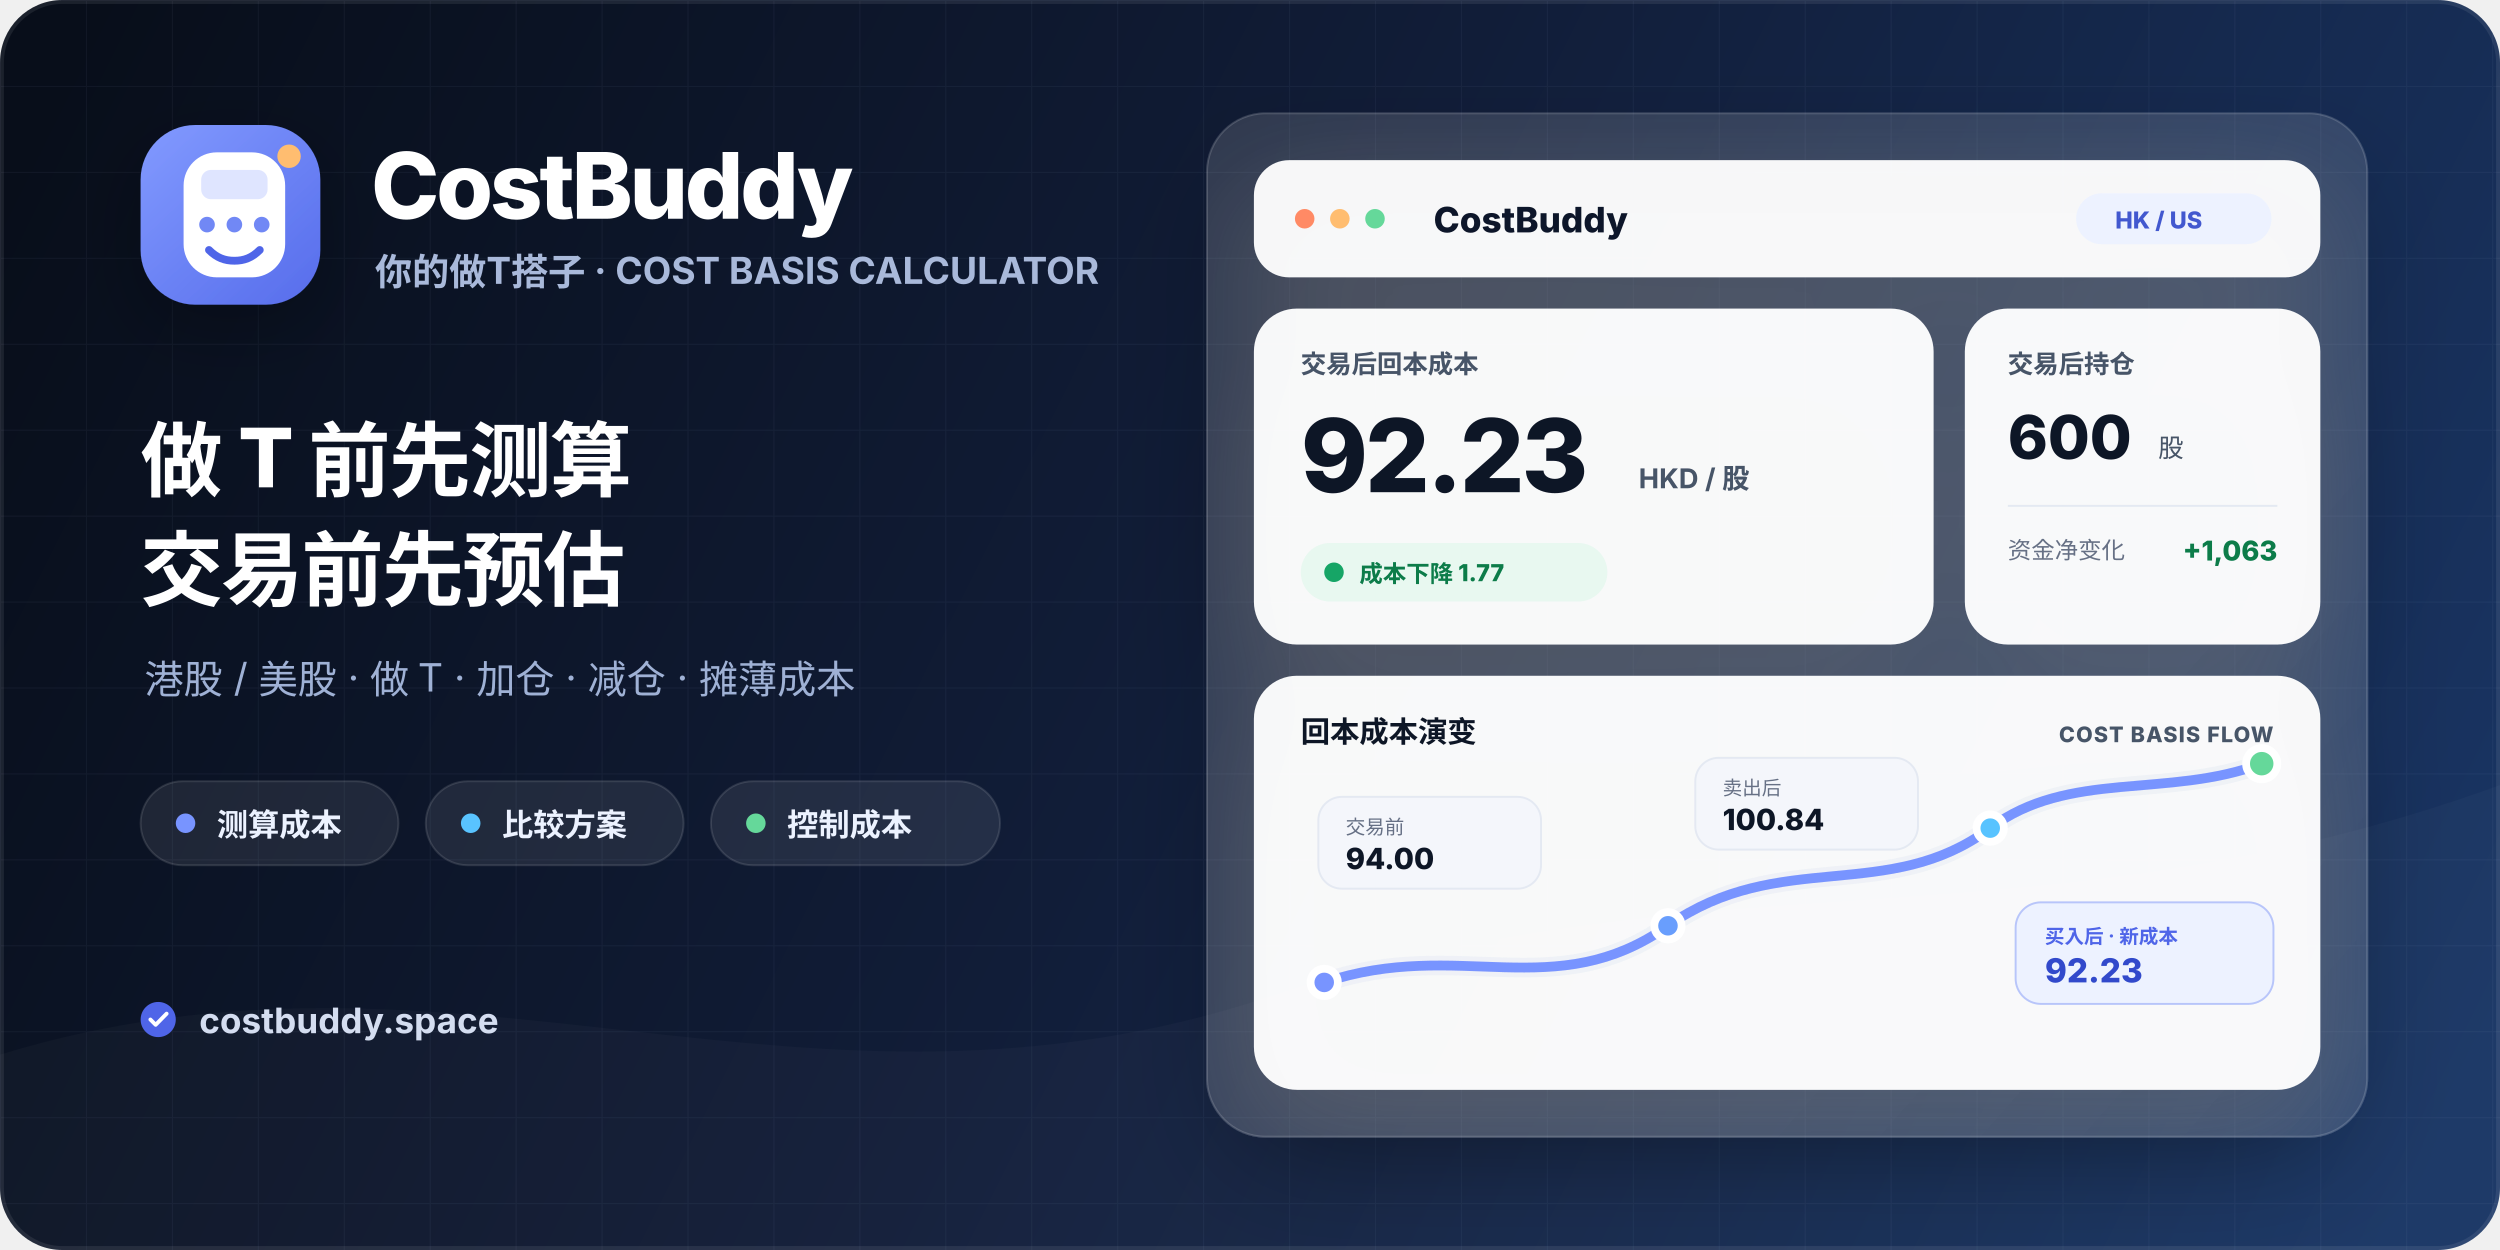
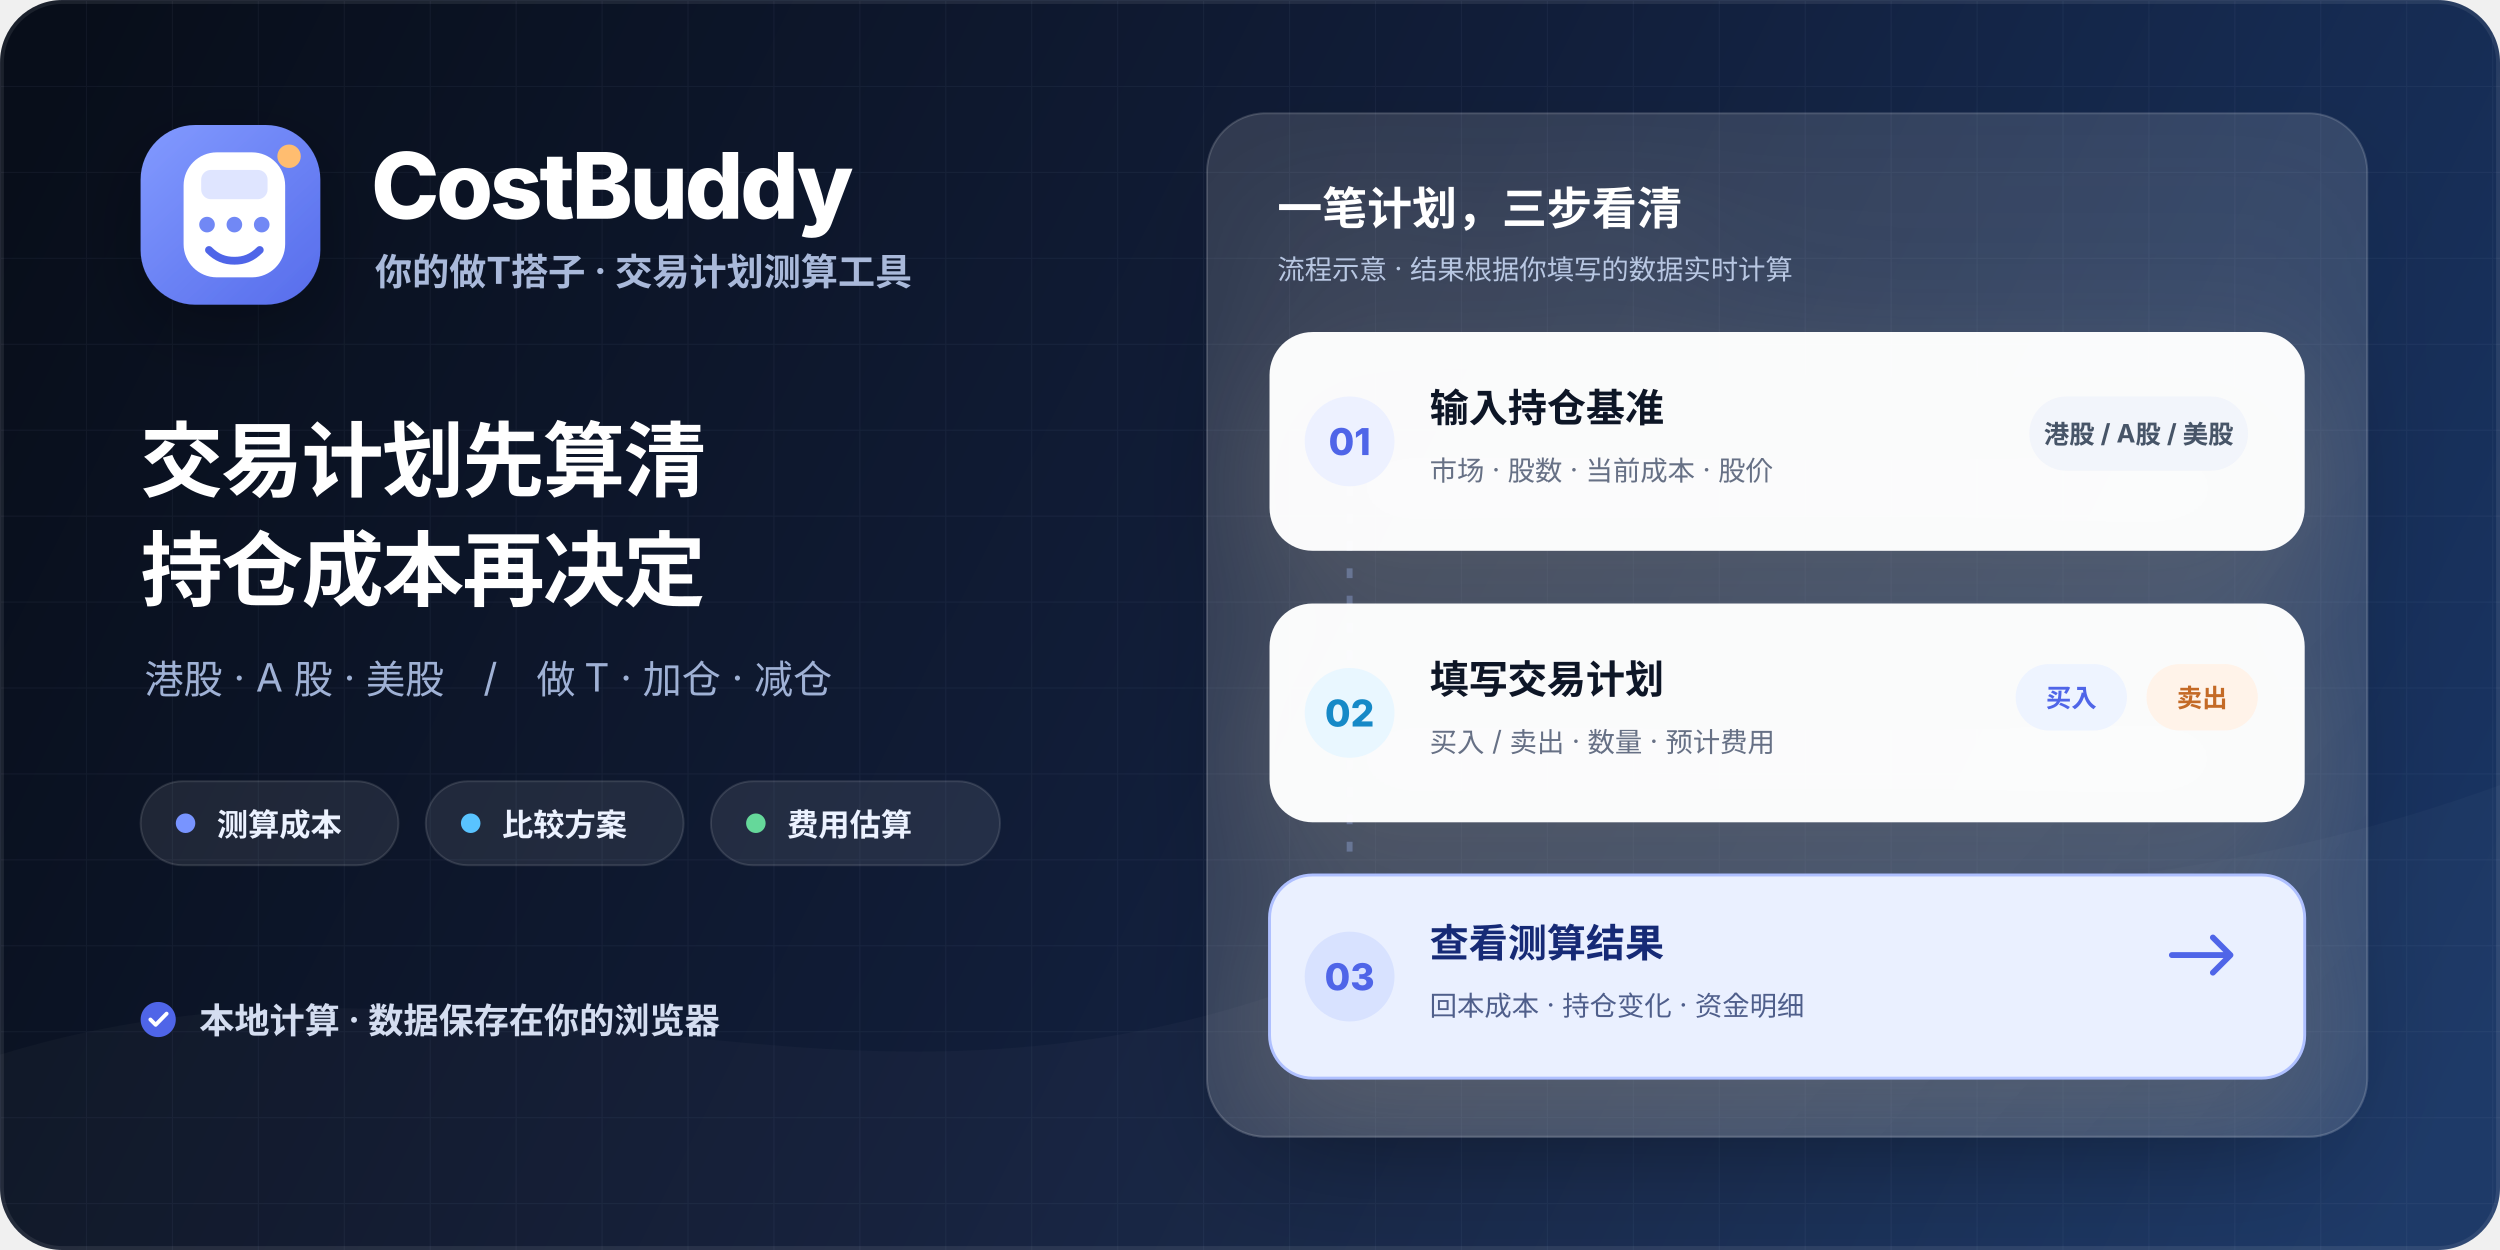
<svg xmlns="http://www.w3.org/2000/svg" width="1280" height="640" viewBox="0 0 1280 640" role="img" aria-labelledby="title desc">
  <defs>
    <linearGradient id="bg" x1="36" y1="24" x2="1232" y2="620" gradientUnits="userSpaceOnUse">
      <stop stop-color="#080E1A" />
      <stop offset="0.48" stop-color="#111D38" />
      <stop offset="1" stop-color="#193564" />
    </linearGradient>
    <linearGradient id="brand" x1="0" y1="0" x2="104" y2="110" gradientUnits="userSpaceOnUse">
      <stop stop-color="#829AFF" />
      <stop offset="1" stop-color="#4F65E8" />
-     </linearGradient>
-     <linearGradient id="curve" x1="706" y1="448" x2="1162" y2="344" gradientUnits="userSpaceOnUse">
-       <stop stop-color="#7894FF" />
-       <stop offset="0.58" stop-color="#59C3FF" />
-       <stop offset="1" stop-color="#65D89A" />
    </linearGradient>
    <linearGradient id="glass" x1="650" y1="80" x2="1208" y2="572" gradientUnits="userSpaceOnUse">
      <stop stop-color="#FFFFFF" stop-opacity="0.13" />
      <stop offset="1" stop-color="#FFFFFF" stop-opacity="0.055" />
    </linearGradient>
    <radialGradient id="haloBlue" cx="0" cy="0" r="1" gradientTransform="translate(1133 76) rotate(131) scale(330)">
      <stop stop-color="#4774FF" stop-opacity="0.28" />
      <stop offset="1" stop-color="#4774FF" stop-opacity="0" />
    </radialGradient>
    <radialGradient id="haloCyan" cx="0" cy="0" r="1" gradientTransform="translate(525 638) rotate(-70) scale(300 470)">
      <stop stop-color="#1D9BF0" stop-opacity="0.14" />
      <stop offset="1" stop-color="#1D9BF0" stop-opacity="0" />
    </radialGradient>
    <filter id="shadow" x="-25%" y="-25%" width="150%" height="170%">
      <feDropShadow dx="0" dy="24" stdDeviation="30" flood-color="#02050B" flood-opacity="0.46" />
    </filter>
    <filter id="softShadow" x="-30%" y="-30%" width="160%" height="180%">
      <feDropShadow dx="0" dy="12" stdDeviation="18" flood-color="#02050B" flood-opacity="0.25" />
    </filter>
    <pattern id="grid" width="44" height="44" patternUnits="userSpaceOnUse">
      <path d="M44 0H0V44" fill="none" stroke="#A9BBE8" stroke-opacity="0.055" />
    </pattern>
  </defs>
  <rect width="1280" height="640" rx="32" fill="url(#bg)" />
  <rect width="1280" height="640" rx="32" fill="url(#grid)" />
  <rect width="1280" height="640" rx="32" fill="url(#haloBlue)" />
  <rect width="1280" height="640" rx="32" fill="url(#haloCyan)" />
  <path d="M0 540C235 468 411 590 651 510C878 435 1043 488 1280 402V640H0Z" fill="#FFFFFF" opacity="0.025" />
  <g transform="translate(72 64)" filter="url(#softShadow)">
    <rect width="92" height="92" rx="28" fill="url(#brand)" />
    <rect x="22" y="14" width="52" height="64" rx="17" fill="#FFFFFF" />
    <rect x="31" y="23" width="34" height="15" rx="5" fill="#DFE5FF" />
    <circle cx="34" cy="51" r="4" fill="#7188F5" />
    <circle cx="48" cy="51" r="4" fill="#7188F5" />
    <circle cx="62" cy="51" r="4" fill="#7188F5" />
    <path d="M35 64c4 4 8 5.5 13 5.5S57 68 61 64" fill="none" stroke="#4F65E8" stroke-width="4" stroke-linecap="round" />
    <circle cx="76" cy="16" r="6" fill="#FFBD70" />
  </g>
  <text x="190" y="112" fill="#FFFFFF" font-family="Inter, -apple-system, BlinkMacSystemFont, 'Segoe UI', sans-serif" font-size="47" font-weight="830" letter-spacing="-1.6">CostBuddy</text>
-   <text x="192" y="146" fill="#A9B9DA" font-family="-apple-system, BlinkMacSystemFont, 'PingFang SC', 'Microsoft YaHei', sans-serif" font-size="19" font-weight="650">你的做T搭子 · COST BASIS CALCULATOR</text>
-   <text x="72" y="251" fill="#FFFFFF" font-family="-apple-system, BlinkMacSystemFont, 'PingFang SC', 'Microsoft YaHei', sans-serif" font-size="42" font-weight="800" letter-spacing="-0.8">做 T 前先测算</text>
-   <text x="72" y="307" fill="#FFFFFF" font-family="-apple-system, BlinkMacSystemFont, 'PingFang SC', 'Microsoft YaHei', sans-serif" font-size="42" font-weight="800" letter-spacing="-0.8">交易前先预估</text>
-   <text x="74" y="355" fill="#9FB1D5" font-family="-apple-system, BlinkMacSystemFont, 'PingFang SC', 'Microsoft YaHei', sans-serif" font-size="20">港股 / 美股 · 做 T · 加仓 · 减仓 · 摊薄成本</text>
+   <text x="192" y="146" fill="#A9B9DA" font-family="-apple-system, BlinkMacSystemFont, 'PingFang SC', 'Microsoft YaHei', sans-serif" font-size="19" font-weight="650">你的做T搭子 · 交易计划测算工具</text>
+   <text x="72" y="251" fill="#FFFFFF" font-family="-apple-system, BlinkMacSystemFont, 'PingFang SC', 'Microsoft YaHei', sans-serif" font-size="42" font-weight="800" letter-spacing="-0.8">交易计划先算清</text>
+   <text x="72" y="307" fill="#FFFFFF" font-family="-apple-system, BlinkMacSystemFont, 'PingFang SC', 'Microsoft YaHei', sans-serif" font-size="42" font-weight="800" letter-spacing="-0.8">持仓成本再决定</text>
+   <text x="74" y="355" fill="#9FB1D5" font-family="-apple-system, BlinkMacSystemFont, 'PingFang SC', 'Microsoft YaHei', sans-serif" font-size="20">港股 · A 股 · 美股　/　做 T · 加仓 · 减仓</text>
  <g transform="translate(72 400)">
    <rect width="132" height="43" rx="21.5" fill="#FFFFFF" fill-opacity="0.085" stroke="#FFFFFF" stroke-opacity="0.12" />
    <circle cx="23" cy="21.5" r="5" fill="#7894FF" />
    <text x="39" y="28" fill="#ECF2FF" font-family="-apple-system, BlinkMacSystemFont, 'PingFang SC', sans-serif" font-size="16" font-weight="680">测算成本</text>
    <rect x="146" width="132" height="43" rx="21.5" fill="#FFFFFF" fill-opacity="0.085" stroke="#FFFFFF" stroke-opacity="0.12" />
    <circle cx="169" cy="21.5" r="5" fill="#59C3FF" />
    <text x="185" y="28" fill="#ECF2FF" font-family="-apple-system, BlinkMacSystemFont, 'PingFang SC', sans-serif" font-size="16" font-weight="680">比较方案</text>
    <rect x="292" width="148" height="43" rx="21.5" fill="#FFFFFF" fill-opacity="0.085" stroke="#FFFFFF" stroke-opacity="0.12" />
    <circle cx="315" cy="21.5" r="5" fill="#65D89A" />
-     <text x="331" y="28" fill="#ECF2FF" font-family="-apple-system, BlinkMacSystemFont, 'PingFang SC', sans-serif" font-size="16" font-weight="680">控制成本</text>
+     <text x="331" y="28" fill="#ECF2FF" font-family="-apple-system, BlinkMacSystemFont, 'PingFang SC', sans-serif" font-size="16" font-weight="680">费用估算</text>
  </g>
  <g transform="translate(72 513)">
    <circle cx="9" cy="9" r="9" fill="#4F65E8" />
    <path d="m5 9 2.7 2.7L13.3 6" fill="none" stroke="#FFFFFF" stroke-width="2" stroke-linecap="round" stroke-linejoin="round" />
-     <text x="30" y="16" fill="#D4DDF0" font-family="Inter, -apple-system, sans-serif" font-size="18" font-weight="700">costbuddy.space</text>
+     <text x="30" y="16" fill="#D4DDF0" font-family="Inter, -apple-system, sans-serif" font-size="18" font-weight="700">本地计算 · 数据保存在你的浏览器</text>
  </g>
  <g transform="translate(618 58)" filter="url(#shadow)">
    <rect width="594" height="524" rx="30" fill="url(#glass)" stroke="#FFFFFF" stroke-opacity="0.16" />
-     <rect x="24" y="24" width="546" height="60" rx="18" fill="#FFFFFF" fill-opacity="0.95" />
-     <circle cx="50" cy="54" r="5" fill="#FF8A65" />
-     <circle cx="68" cy="54" r="5" fill="#FFBD70" />
-     <circle cx="86" cy="54" r="5" fill="#65D89A" />
-     <text x="116" y="61" fill="#0F172A" font-family="Inter, -apple-system, sans-serif" font-size="18" font-weight="820">CostBuddy</text>
-     <rect x="445" y="41" width="100" height="26" rx="13" fill="#EDF2FF" />
-     <text x="465" y="59" fill="#4258CF" font-family="Inter, -apple-system, sans-serif" font-size="12" font-weight="800">HK / US</text>
-     <rect x="24" y="100" width="348" height="172" rx="22" fill="#FFFFFF" fill-opacity="0.96" />
-     <text x="48" y="133" fill="#475467" font-family="-apple-system, BlinkMacSystemFont, 'PingFang SC', sans-serif" font-size="13" font-weight="720">交易后回本成本</text>
-     <text x="48" y="194" fill="#101828" font-family="Inter, -apple-system, sans-serif" font-size="52" font-weight="840" letter-spacing="-1.5">92.23</text>
-     <text x="221" y="192" fill="#475467" font-family="Inter, -apple-system, sans-serif" font-size="14" font-weight="650">HKD / 股</text>
-     <rect x="48" y="220" width="157" height="30" rx="15" fill="#E8F8F0" />
-     <circle cx="65" cy="235" r="5" fill="#13A566" />
-     <text x="78" y="240" fill="#087B49" font-family="-apple-system, BlinkMacSystemFont, 'PingFang SC', sans-serif" font-size="12" font-weight="760">成本下降 1.77</text>
-     <rect x="388" y="100" width="182" height="172" rx="22" fill="#FFFFFF" fill-opacity="0.96" />
-     <text x="410" y="133" fill="#475467" font-family="-apple-system, BlinkMacSystemFont, 'PingFang SC', sans-serif" font-size="13" font-weight="720">交易后持仓</text>
-     <text x="410" y="177" fill="#101828" font-family="Inter, -apple-system, sans-serif" font-size="31" font-weight="820">600</text>
-     <text x="487" y="176" fill="#475467" font-family="-apple-system, BlinkMacSystemFont, 'PingFang SC', sans-serif" font-size="13">股</text>
-     <path d="M410 201H548" stroke="#E4E9F2" />
-     <text x="410" y="228" fill="#667085" font-family="-apple-system, BlinkMacSystemFont, 'PingFang SC', sans-serif" font-size="12">资金净变化</text>
-     <text x="548" y="229" text-anchor="end" fill="#087B49" font-family="Inter, -apple-system, sans-serif" font-size="14" font-weight="780">+1,063</text>
-     <rect x="24" y="288" width="546" height="212" rx="22" fill="#FFFFFF" fill-opacity="0.96" />
-     <text x="48" y="322" fill="#101828" font-family="-apple-system, BlinkMacSystemFont, 'PingFang SC', sans-serif" font-size="15" font-weight="780">回本成本演变</text>
-     <text x="546" y="322" text-anchor="end" fill="#475467" font-family="Inter, -apple-system, sans-serif" font-size="11" font-weight="800" letter-spacing="0.6">COST BASIS FLOW</text>
-     <path d="M60 445C129 422 178 457 236 416C293 376 349 405 401 366C441 336 492 351 540 333" fill="none" stroke="#D8E0EF" stroke-width="10" stroke-linecap="round" opacity="0.32" />
-     <path d="M60 445C129 422 178 457 236 416C293 376 349 405 401 366C441 336 492 351 540 333" fill="none" stroke="url(#curve)" stroke-width="5" stroke-linecap="round" />
-     <circle cx="60" cy="445" r="7" fill="#7894FF" stroke="#FFFFFF" stroke-width="4" />
-     <circle cx="236" cy="416" r="7" fill="#699EFD" stroke="#FFFFFF" stroke-width="4" />
-     <circle cx="401" cy="366" r="7" fill="#59C3FF" stroke="#FFFFFF" stroke-width="4" />
-     <circle cx="540" cy="333" r="8" fill="#65D89A" stroke="#FFFFFF" stroke-width="4" />
-     <g transform="translate(57 350)">
-       <rect width="114" height="47" rx="12" fill="#F4F6FB" stroke="#E4E9F2" />
-       <text x="14" y="19" fill="#667085" font-family="-apple-system, BlinkMacSystemFont, 'PingFang SC', sans-serif" font-size="10">交易前</text>
-       <text x="14" y="37" fill="#101828" font-family="Inter, -apple-system, sans-serif" font-size="15" font-weight="800">94.00</text>
+     <text x="36" y="57" fill="#FFFFFF" font-family="-apple-system, BlinkMacSystemFont, 'PingFang SC', sans-serif" font-size="23" font-weight="780">一笔计划，三步看清</text>
+     <text x="36" y="85" fill="#B8C7E2" font-family="-apple-system, BlinkMacSystemFont, 'PingFang SC', sans-serif" font-size="14">流程示意 · 结果根据你填写的数据实时计算</text>
+     <path d="M73 163V386" stroke="#A9BBE8" stroke-opacity="0.35" stroke-width="3" stroke-dasharray="5 9" />
+     <rect x="32" y="112" width="530" height="112" rx="22" fill="#FFFFFF" fill-opacity="0.97" />
+     <circle cx="73" cy="168" r="23" fill="#EDF1FF" />
+     <text x="73" y="175" text-anchor="middle" fill="#4F65E8" font-family="Inter, sans-serif" font-size="19" font-weight="800">01</text>
+     <text x="114" y="158" fill="#101828" font-family="-apple-system, BlinkMacSystemFont, 'PingFang SC', sans-serif" font-size="20" font-weight="780">输入持仓基准</text>
+     <text x="114" y="188" fill="#667085" font-family="-apple-system, BlinkMacSystemFont, 'PingFang SC', sans-serif" font-size="14">市场 · 股数 · 当前成本 · 股价</text>
+     <rect x="421" y="145" width="112" height="38" rx="19" fill="#F2F5FB" />
+     <text x="477" y="169" text-anchor="middle" fill="#475467" font-family="-apple-system, BlinkMacSystemFont, 'PingFang SC', sans-serif" font-size="13" font-weight="700">港股 / A股 / 美股</text>
+     <rect x="32" y="251" width="530" height="112" rx="22" fill="#FFFFFF" fill-opacity="0.97" />
+     <circle cx="73" cy="307" r="23" fill="#E9F7FF" />
+     <text x="73" y="314" text-anchor="middle" fill="#1689C7" font-family="Inter, sans-serif" font-size="19" font-weight="800">02</text>
+     <text x="114" y="297" fill="#101828" font-family="-apple-system, BlinkMacSystemFont, 'PingFang SC', sans-serif" font-size="20" font-weight="780">填写交易计划</text>
+     <text x="114" y="327" fill="#667085" font-family="-apple-system, BlinkMacSystemFont, 'PingFang SC', sans-serif" font-size="14">买入 / 卖出 · 数量 · 预计费用</text>
+     <g transform="translate(414 282)">
+       <rect width="57" height="34" rx="17" fill="#EEF4FF" />
+       <text x="28.5" y="22" text-anchor="middle" fill="#4F65E8" font-family="-apple-system, BlinkMacSystemFont, 'PingFang SC', sans-serif" font-size="13" font-weight="750">买入</text>
+       <rect x="67" width="57" height="34" rx="17" fill="#FFF3E9" />
+       <text x="95.5" y="22" text-anchor="middle" fill="#C46A27" font-family="-apple-system, BlinkMacSystemFont, 'PingFang SC', sans-serif" font-size="13" font-weight="750">卖出</text>
    </g>
-     <g transform="translate(250 330)">
-       <rect width="114" height="47" rx="12" fill="#F4F6FB" stroke="#E4E9F2" />
-       <text x="14" y="19" fill="#667085" font-family="-apple-system, BlinkMacSystemFont, 'PingFang SC', sans-serif" font-size="10">卖出后</text>
-       <text x="14" y="37" fill="#101828" font-family="Inter, -apple-system, sans-serif" font-size="15" font-weight="800">100.84</text>
-     </g>
-     <g transform="translate(414 404)">
-       <rect width="132" height="52" rx="13" fill="#EDF2FF" stroke="#B8C5FA" />
-       <text x="15" y="21" fill="#4F65E8" font-family="-apple-system, BlinkMacSystemFont, 'PingFang SC', sans-serif" font-size="10" font-weight="720">买入后 · 新成本</text>
-       <text x="15" y="41" fill="#304ACB" font-family="Inter, -apple-system, sans-serif" font-size="17" font-weight="840">92.23</text>
-     </g>
+     <rect x="32" y="390" width="530" height="104" rx="22" fill="#EAF0FF" stroke="#AFC0FF" stroke-width="1.5" />
+     <circle cx="73" cy="442" r="23" fill="#D8E2FF" />
+     <text x="73" y="449" text-anchor="middle" fill="#4F65E8" font-family="Inter, sans-serif" font-size="19" font-weight="800">03</text>
+     <text x="114" y="432" fill="#182B76" font-family="-apple-system, BlinkMacSystemFont, 'PingFang SC', sans-serif" font-size="20" font-weight="780">查看测算结果</text>
+     <text x="114" y="462" fill="#4F5E8B" font-family="-apple-system, BlinkMacSystemFont, 'PingFang SC', sans-serif" font-size="14">回本成本 · 持仓变化 · 资金明细</text>
+     <path d="M494 431h30m-9-9 9 9-9 9" fill="none" stroke="#4F65E8" stroke-width="3" stroke-linecap="round" stroke-linejoin="round" />
  </g>
  <rect x="1" y="1" width="1278" height="638" rx="31" fill="none" stroke="#FFFFFF" stroke-opacity="0.08" stroke-width="2" />
</svg>
